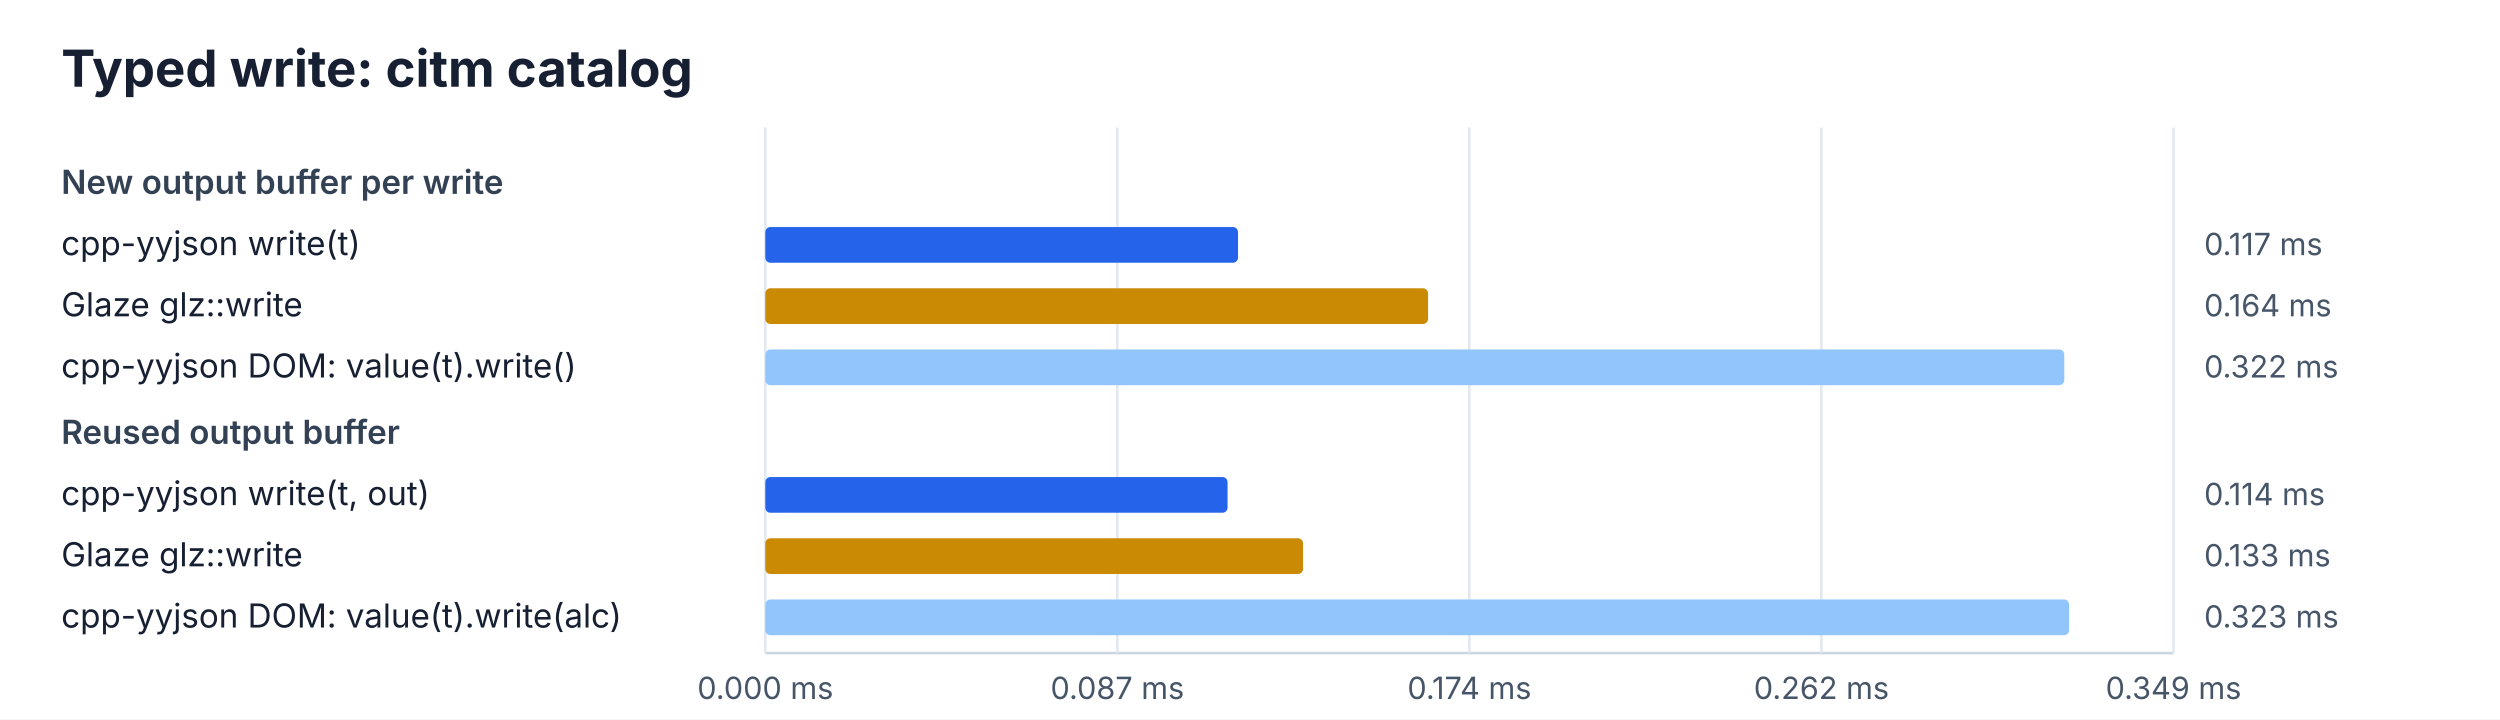
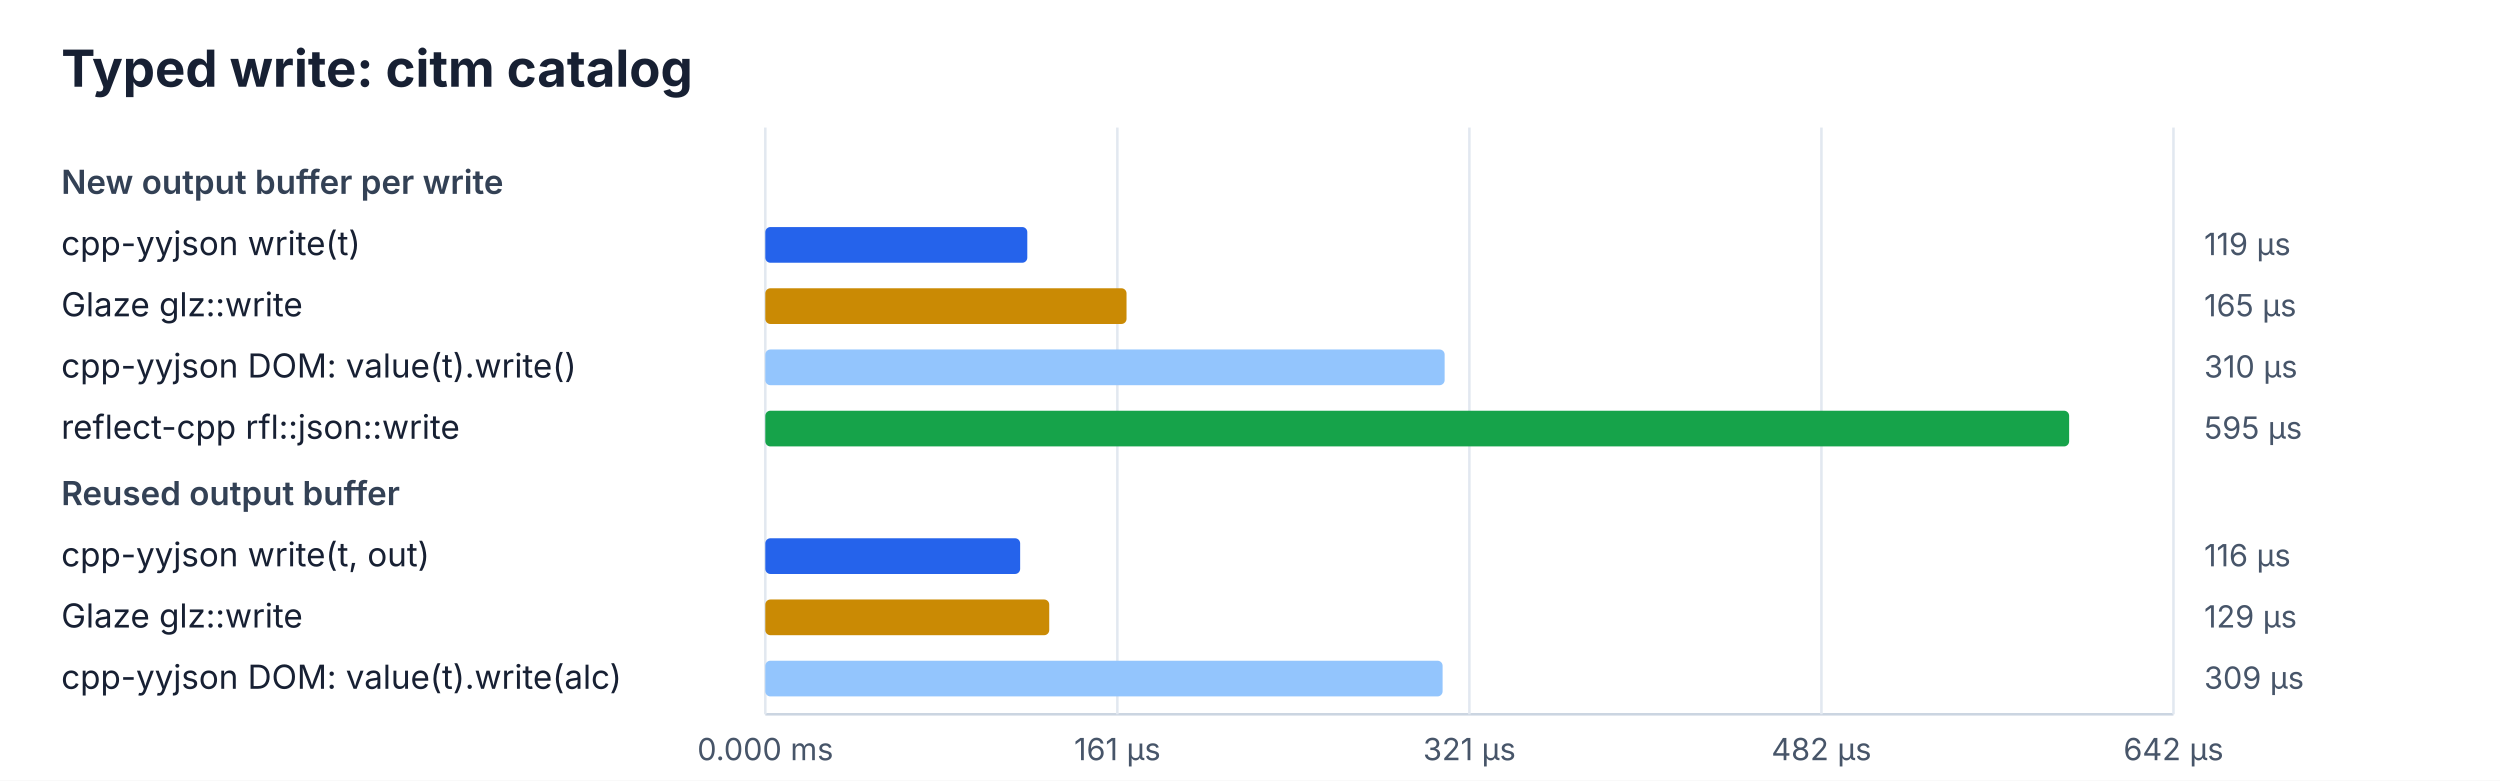
- <svg xmlns="http://www.w3.org/2000/svg" width="980" height="282" viewBox="0 0 980 282">
+ <svg xmlns="http://www.w3.org/2000/svg" width="980" height="306" viewBox="0 0 980 306">
  <rect width="100%" height="100%" fill="#ffffff" />
  <style>text{font-family:ui-sans-serif,system-ui,-apple-system,BlinkMacSystemFont,"Segoe UI",sans-serif;fill:#172033}.title{font-size:20px;font-weight:700}.heading{font-size:13px;font-weight:600;fill:#334155}.label{font-size:13px}.value{font-size:12px;fill:#475569}.axis{stroke:#cbd5e1;stroke-width:1}.grid{stroke:#e2e8f0;stroke-width:1}</style>
  <text x="24" y="34" class="title">Typed write: citm catalog</text>
-   <line x1="300" y1="256" x2="852" y2="256" class="axis" />
-   <line x1="300.0" y1="50" x2="300.0" y2="256" class="grid" />
-   <text x="300.0" y="274" class="value" text-anchor="middle">0.000 ms</text>
-   <line x1="438.0" y1="50" x2="438.0" y2="256" class="grid" />
-   <text x="438.0" y="274" class="value" text-anchor="middle">0.087 ms</text>
-   <line x1="576.0" y1="50" x2="576.0" y2="256" class="grid" />
-   <text x="576.0" y="274" class="value" text-anchor="middle">0.174 ms</text>
-   <line x1="714.0" y1="50" x2="714.0" y2="256" class="grid" />
-   <text x="714.0" y="274" class="value" text-anchor="middle">0.262 ms</text>
-   <line x1="852.0" y1="50" x2="852.0" y2="256" class="grid" />
-   <text x="852.0" y="274" class="value" text-anchor="middle">0.349 ms</text>
+   <line x1="300" y1="280" x2="852" y2="280" class="axis" />
+   <line x1="300.0" y1="50" x2="300.0" y2="280" class="grid" />
+   <text x="300.0" y="298" class="value" text-anchor="middle">0.000 ms</text>
+   <line x1="438.0" y1="50" x2="438.0" y2="280" class="grid" />
+   <text x="438.0" y="298" class="value" text-anchor="middle">161 µs</text>
+   <line x1="576.0" y1="50" x2="576.0" y2="280" class="grid" />
+   <text x="576.0" y="298" class="value" text-anchor="middle">321 µs</text>
+   <line x1="714.0" y1="50" x2="714.0" y2="280" class="grid" />
+   <text x="714.0" y="298" class="value" text-anchor="middle">482 µs</text>
+   <line x1="852.0" y1="50" x2="852.0" y2="280" class="grid" />
+   <text x="852.0" y="298" class="value" text-anchor="middle">642 µs</text>
  <text x="24" y="76" class="heading">New output buffer per write</text>
  <text x="24" y="100" class="label">cpp-yyjson write(t)</text>
-   <rect x="300" y="89" width="185.3" height="14" rx="2" fill="#2563eb" />
-   <text x="864" y="100" class="value">0.117 ms</text>
+   <rect x="300" y="89" width="102.7" height="14" rx="2" fill="#2563eb" />
+   <text x="864" y="100" class="value">119 µs</text>
  <text x="24" y="124" class="label">Glaze glz::write</text>
-   <rect x="300" y="113" width="259.8" height="14" rx="2" fill="#ca8a04" />
-   <text x="864" y="124" class="value">0.164 ms</text>
+   <rect x="300" y="113" width="141.6" height="14" rx="2" fill="#ca8a04" />
+   <text x="864" y="124" class="value">165 µs</text>
  <text x="24" y="148" class="label">cpp-yyjson DOM: value(t).write()</text>
-   <rect x="300" y="137" width="509.2" height="14" rx="2" fill="#93c5fd" />
-   <text x="864" y="148" class="value">0.322 ms</text>
-   <text x="24" y="174" class="heading">Reused output buffer</text>
-   <text x="24" y="198" class="label">cpp-yyjson write(t, out)</text>
-   <rect x="300" y="187" width="181.2" height="14" rx="2" fill="#2563eb" />
-   <text x="864" y="198" class="value">0.114 ms</text>
-   <text x="24" y="222" class="label">Glaze glz::write</text>
-   <rect x="300" y="211" width="210.8" height="14" rx="2" fill="#ca8a04" />
-   <text x="864" y="222" class="value">0.133 ms</text>
-   <text x="24" y="246" class="label">cpp-yyjson DOM: value(t).write(alc)</text>
-   <rect x="300" y="235" width="511.1" height="14" rx="2" fill="#93c5fd" />
-   <text x="864" y="246" class="value">0.323 ms</text>
+   <rect x="300" y="137" width="266.3" height="14" rx="2" fill="#93c5fd" />
+   <text x="864" y="148" class="value">310 µs</text>
+   <text x="24" y="172" class="label">reflect-cpp rfl::json::write</text>
+   <rect x="300" y="161" width="511.1" height="14" rx="2" fill="#16a34a" />
+   <text x="864" y="172" class="value">595 µs</text>
+   <text x="24" y="198" class="heading">Reused output buffer</text>
+   <text x="24" y="222" class="label">cpp-yyjson write(t, out)</text>
+   <rect x="300" y="211" width="99.9" height="14" rx="2" fill="#2563eb" />
+   <text x="864" y="222" class="value">116 µs</text>
+   <text x="24" y="246" class="label">Glaze glz::write</text>
+   <rect x="300" y="235" width="111.3" height="14" rx="2" fill="#ca8a04" />
+   <text x="864" y="246" class="value">129 µs</text>
+   <text x="24" y="270" class="label">cpp-yyjson DOM: value(t).write(alc)</text>
+   <rect x="300" y="259" width="265.5" height="14" rx="2" fill="#93c5fd" />
+   <text x="864" y="270" class="value">309 µs</text>
</svg>
